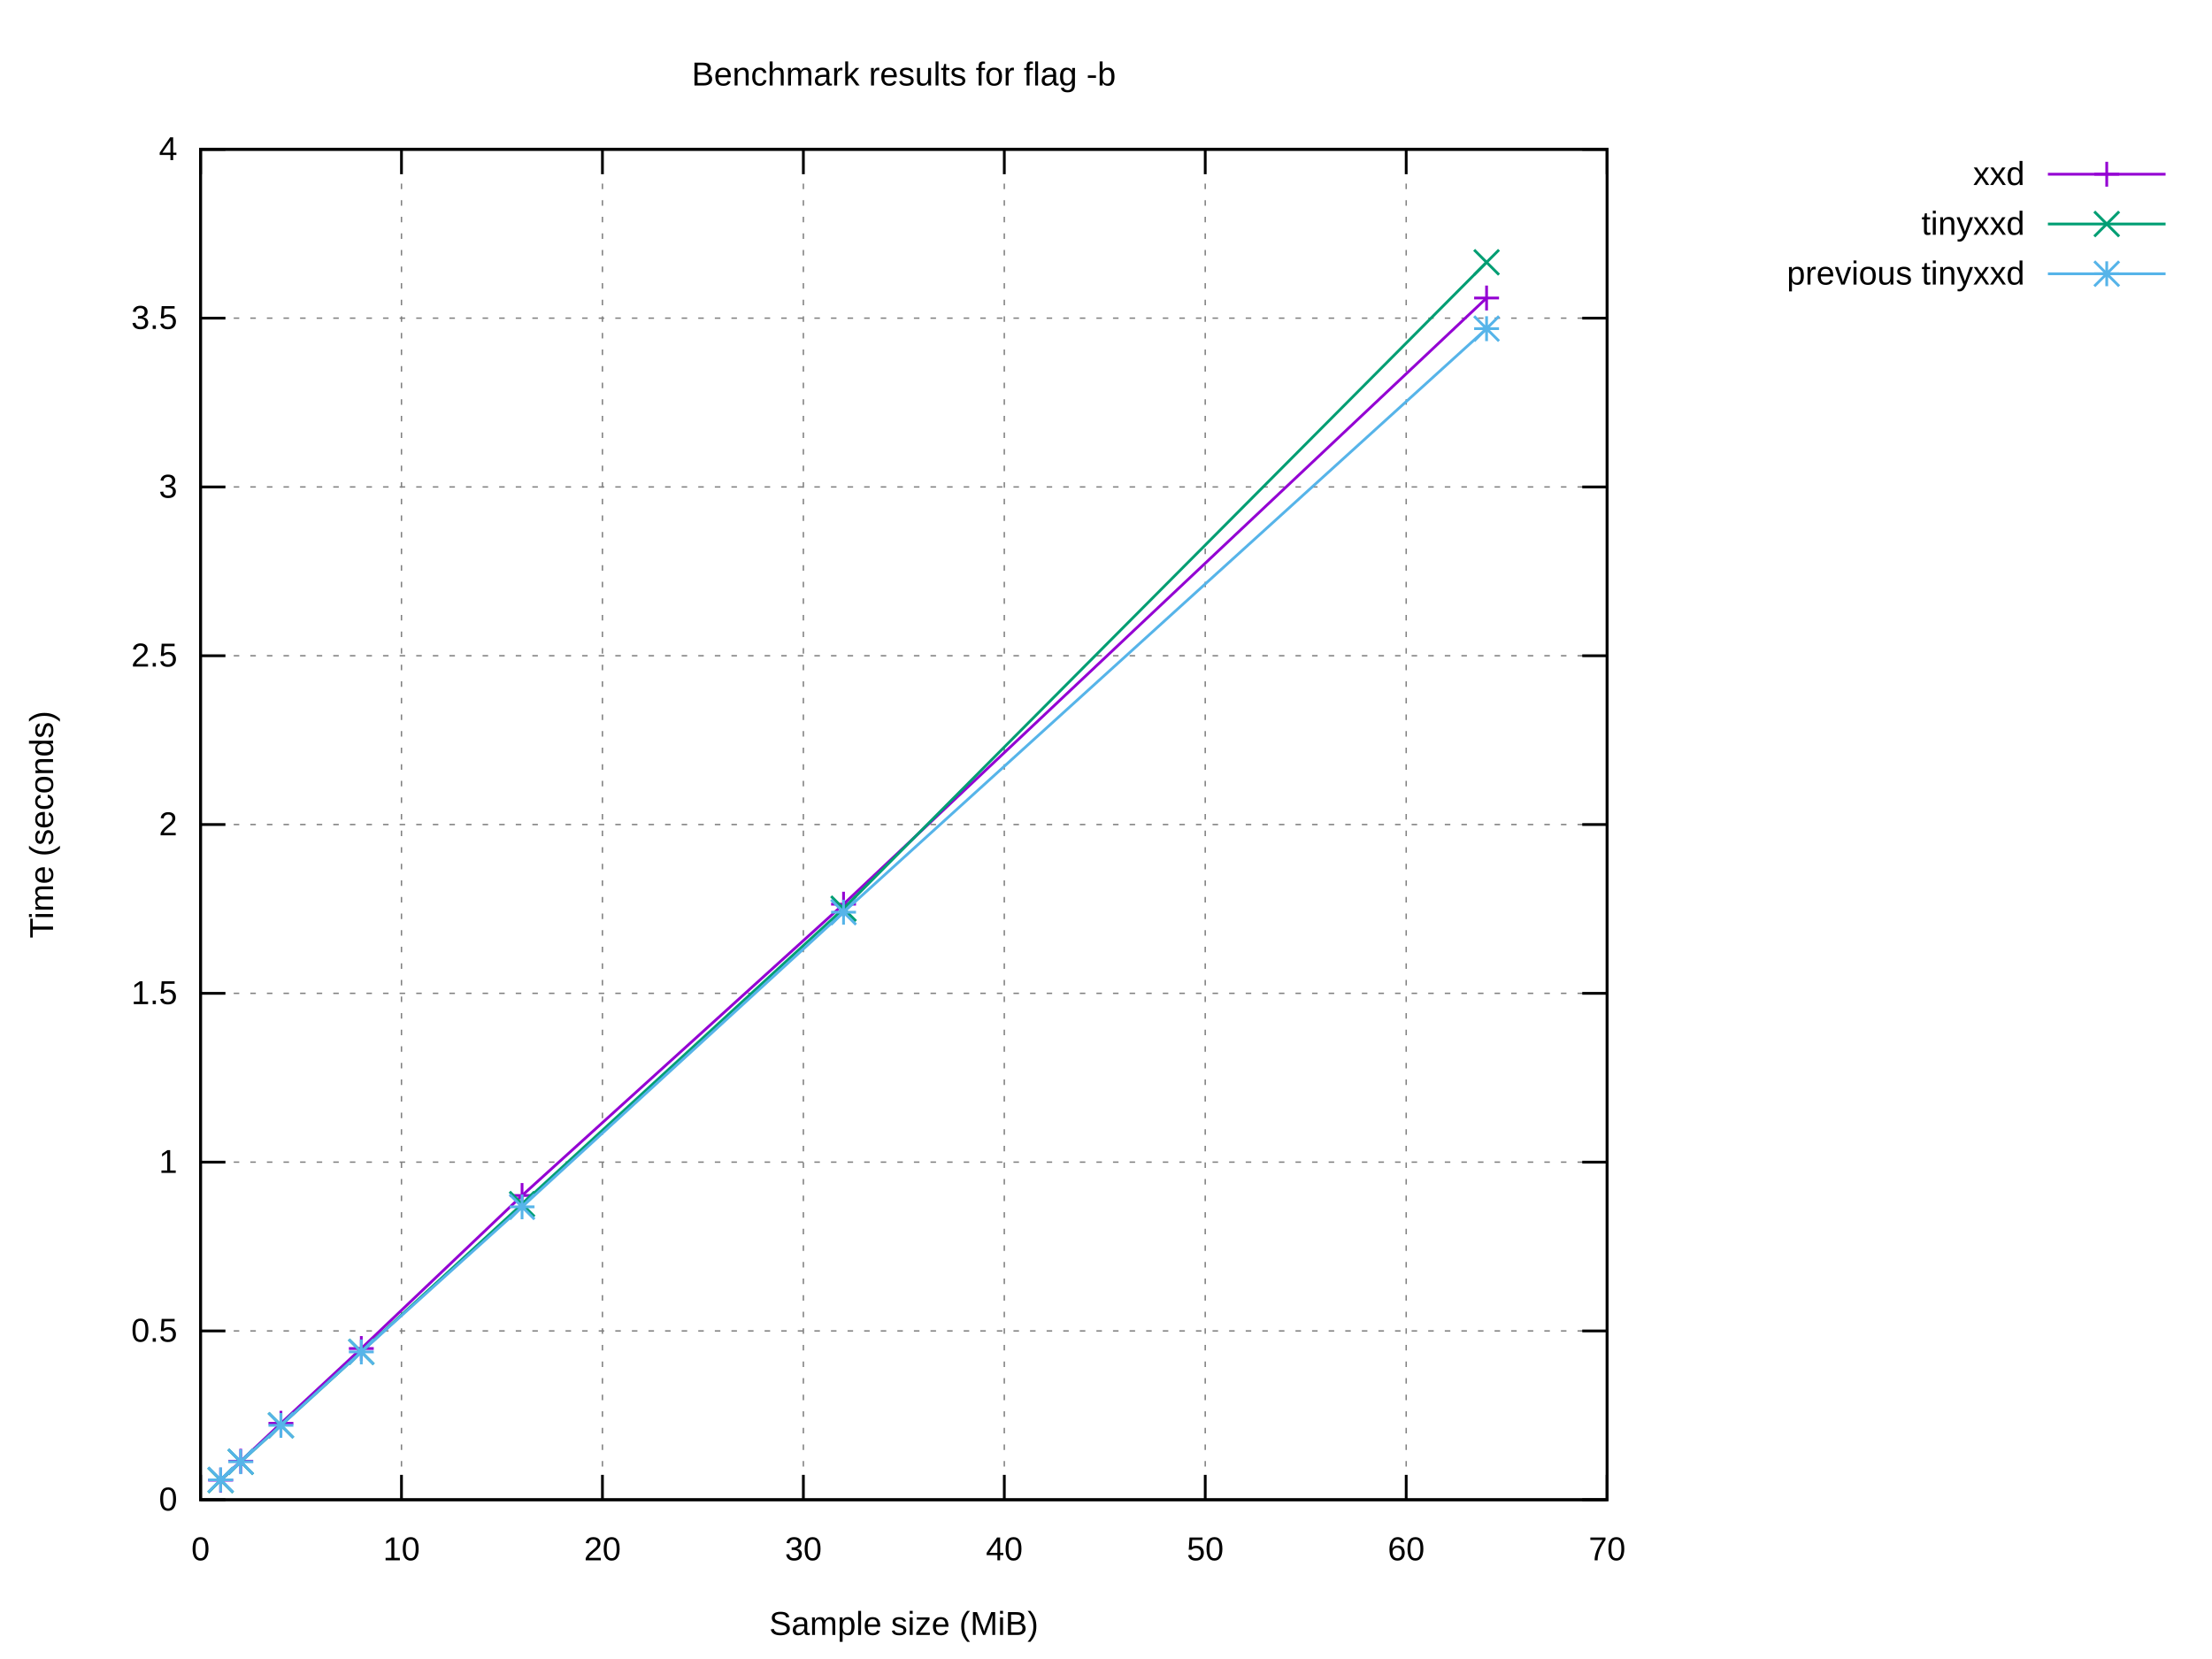
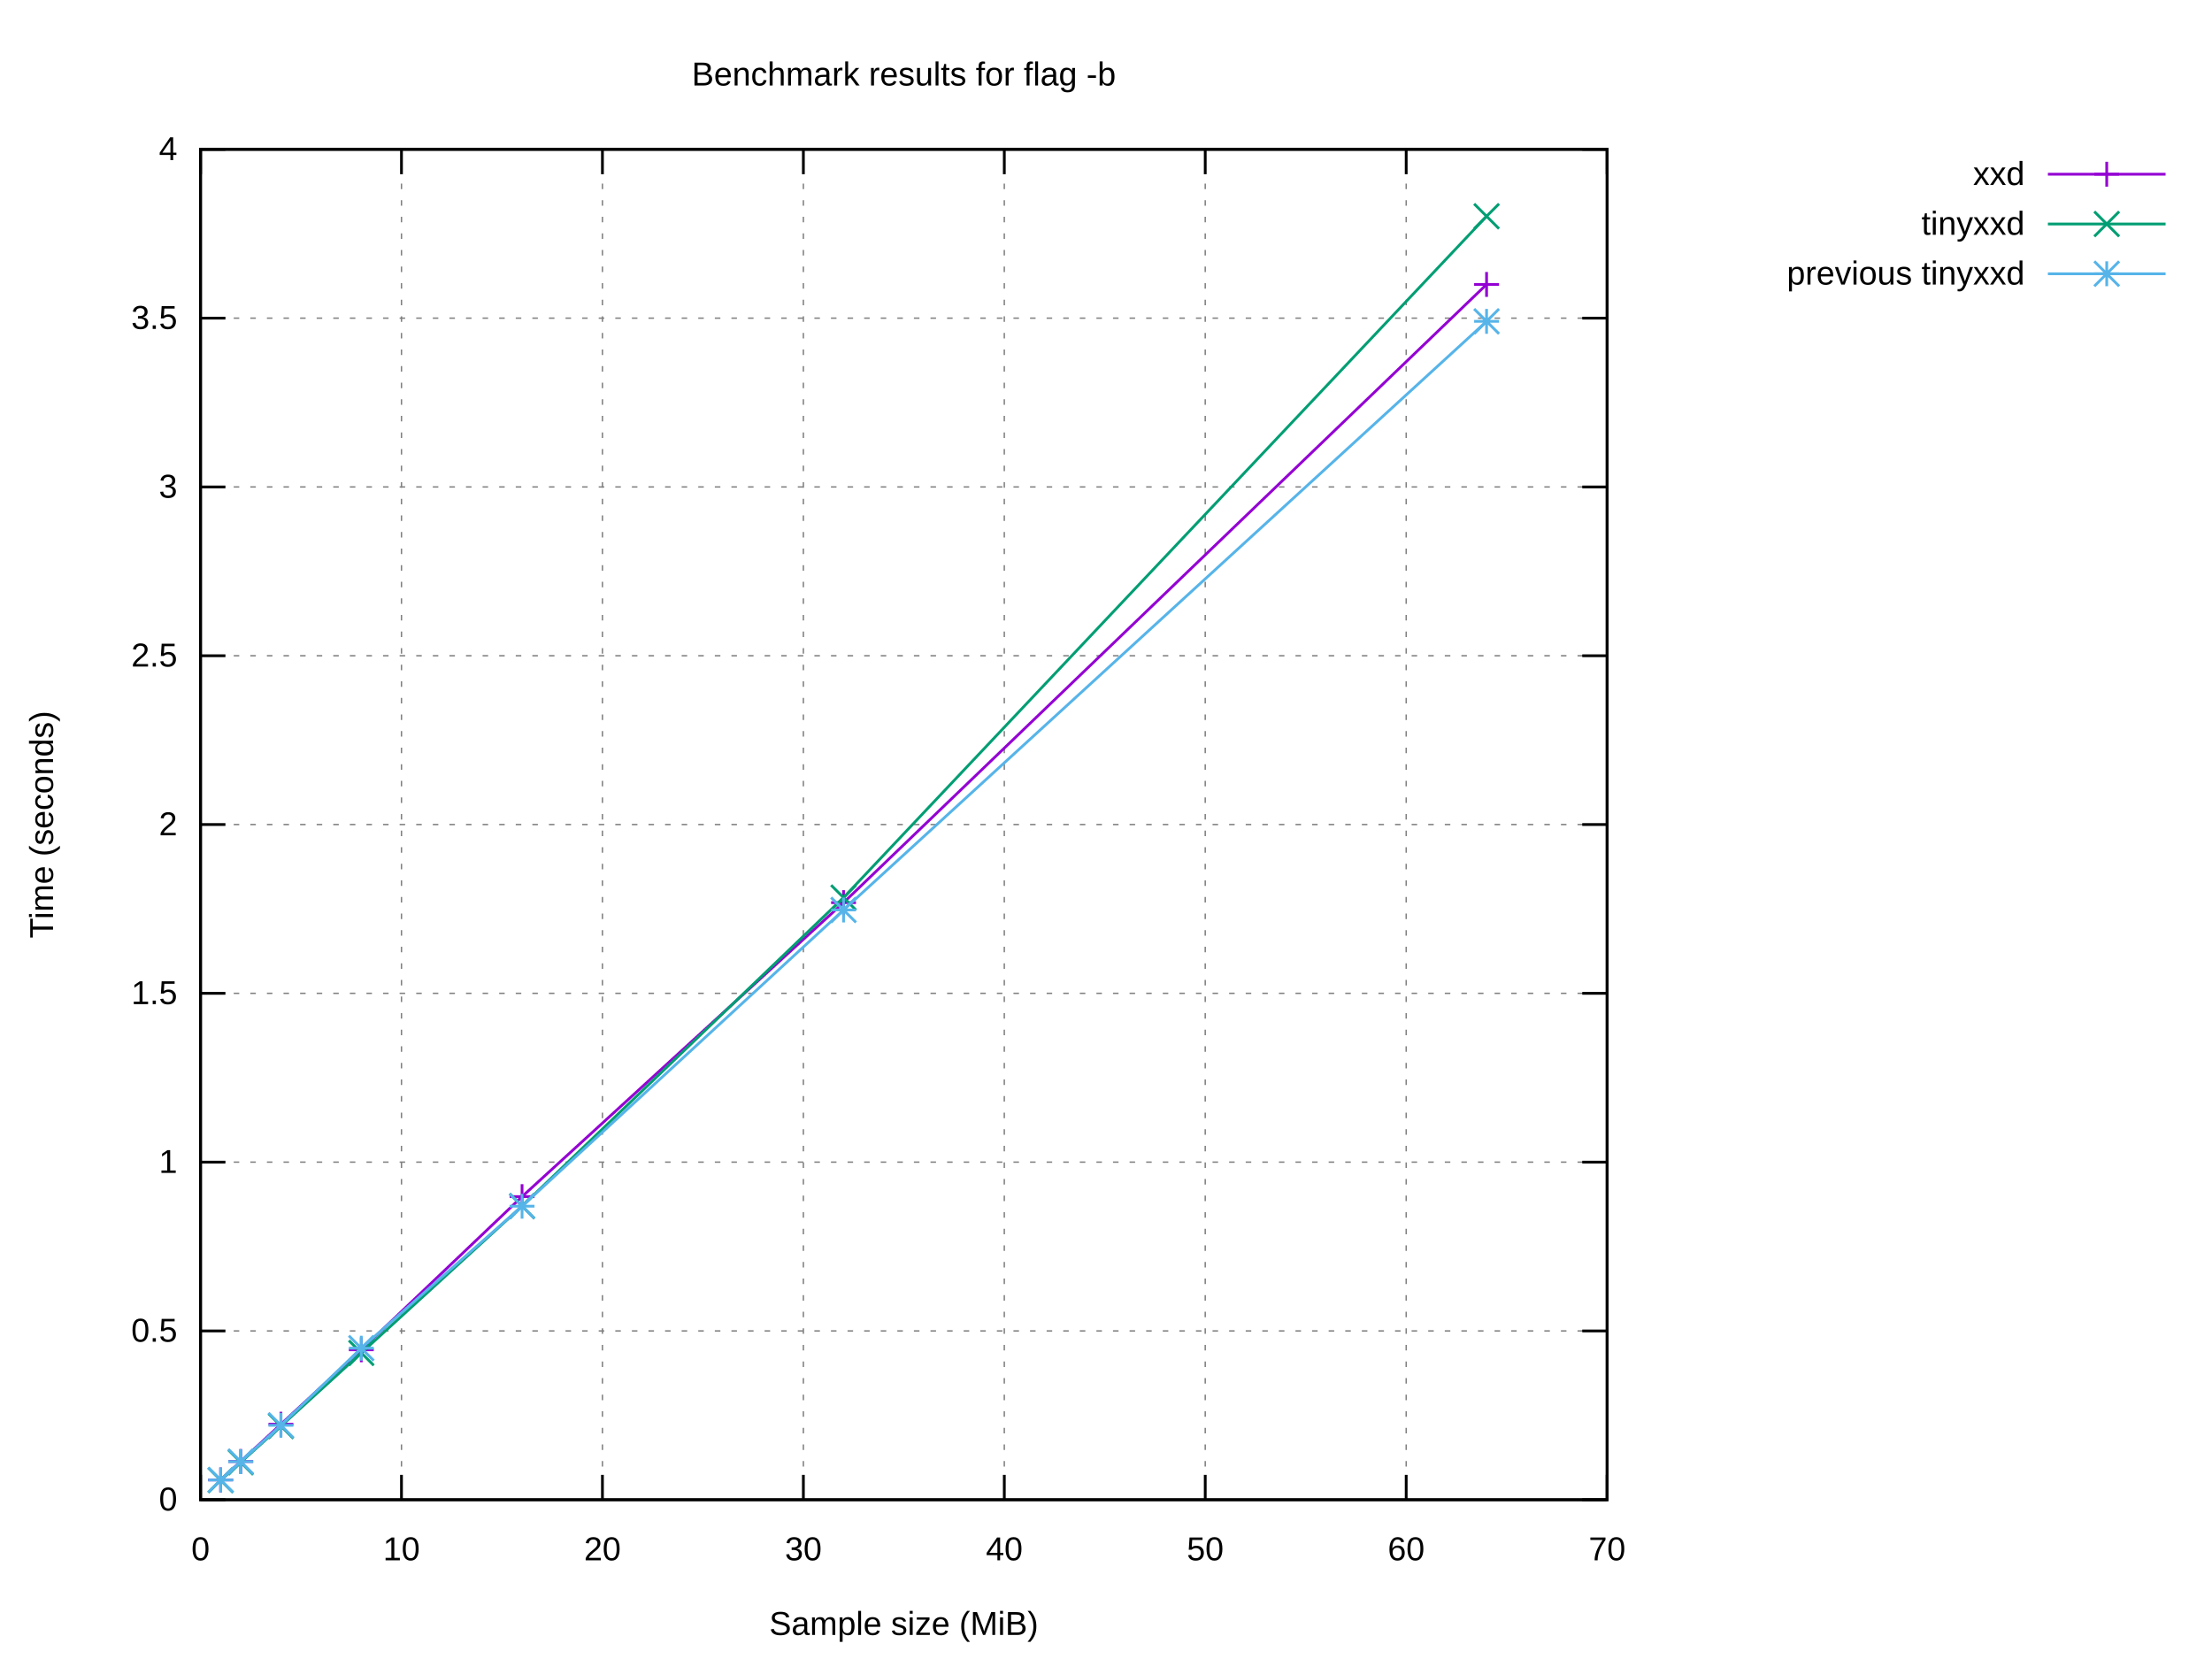
<svg xmlns="http://www.w3.org/2000/svg" xmlns:xlink="http://www.w3.org/1999/xlink" width="800" height="600" viewBox="0 0 800 600">
  <g id="gnuplot_canvas">
    <rect x="0" y="0" width="800" height="600" fill="#ffffff" />
    <defs>
      <circle id="gpDot" r="0.5" stroke-width="0.5" stroke="currentColor" />
      <path id="gpPt0" stroke-width="0.222" stroke="currentColor" d="M-1,0 h2 M0,-1 v2" />
      <path id="gpPt1" stroke-width="0.222" stroke="currentColor" d="M-1,-1 L1,1 M1,-1 L-1,1" />
      <path id="gpPt2" stroke-width="0.222" stroke="currentColor" d="M-1,0 L1,0 M0,-1 L0,1 M-1,-1 L1,1 M-1,1 L1,-1" />
      <rect id="gpPt3" stroke-width="0.222" stroke="currentColor" x="-1" y="-1" width="2" height="2" />
      <rect id="gpPt4" stroke-width="0.222" stroke="currentColor" fill="currentColor" x="-1" y="-1" width="2" height="2" />
      <circle id="gpPt5" stroke-width="0.222" stroke="currentColor" cx="0" cy="0" r="1" />
      <use xlink:href="#gpPt5" id="gpPt6" fill="currentColor" stroke="none" />
      <path id="gpPt7" stroke-width="0.222" stroke="currentColor" d="M0,-1.33 L-1.33,0.67 L1.33,0.67 z" />
      <use xlink:href="#gpPt7" id="gpPt8" fill="currentColor" stroke="none" />
      <use xlink:href="#gpPt7" id="gpPt9" stroke="currentColor" transform="rotate(180)" />
      <use xlink:href="#gpPt9" id="gpPt10" fill="currentColor" stroke="none" />
      <use xlink:href="#gpPt3" id="gpPt11" stroke="currentColor" transform="rotate(45)" />
      <use xlink:href="#gpPt11" id="gpPt12" fill="currentColor" stroke="none" />
      <path id="gpPt13" stroke-width="0.222" stroke="currentColor" d="M0,1.330 L1.265,0.411 L0.782,-1.067 L-0.782,-1.076 L-1.265,0.411 z" />
      <use xlink:href="#gpPt13" id="gpPt14" fill="currentColor" stroke="none" />
      <filter id="textbox" filterUnits="objectBoundingBox" x="0" y="0" height="1" width="1">
        <feFlood flood-color="#FFFFFF" flood-opacity="1" result="bgnd" />
        <feComposite in="SourceGraphic" in2="bgnd" operator="atop" />
      </filter>
      <filter id="greybox" filterUnits="objectBoundingBox" x="0" y="0" height="1" width="1">
        <feFlood flood-color="lightgrey" flood-opacity="1" result="grey" />
        <feComposite in="SourceGraphic" in2="grey" operator="atop" />
      </filter>
    </defs>
    <g fill="none" color="#FFFFFF" stroke="currentColor" stroke-width="1.00" stroke-linecap="butt" stroke-linejoin="miter">
</g>
    <g fill="none" color="black" stroke="currentColor" stroke-width="1.00" stroke-linecap="butt" stroke-linejoin="miter">
</g>
    <g fill="none" color="black" stroke="black" stroke-width="0.50" stroke-linecap="butt" stroke-linejoin="miter">
</g>
    <g fill="none" color="gray" stroke="currentColor" stroke-width="0.50" stroke-linecap="butt" stroke-linejoin="miter">
      <path stroke="gray" stroke-dasharray="2,4" class="gridline" d="M72.53,542.40 L581.24,542.40  " />
    </g>
    <g fill="none" color="gray" stroke="gray" stroke-width="1.00" stroke-linecap="butt" stroke-linejoin="miter">
</g>
    <g fill="none" color="black" stroke="currentColor" stroke-width="1.00" stroke-linecap="butt" stroke-linejoin="miter">
      <path stroke="black" d="M72.53,542.40 L81.53,542.40 M581.24,542.40 L572.24,542.40  " />
      <g transform="translate(64.14,546.30)" stroke="none" fill="black" font-family="Arial" font-size="12.00" text-anchor="end">
        <text>
          <tspan font-family="Arial"> 0</tspan>
        </text>
      </g>
    </g>
    <g fill="none" color="black" stroke="currentColor" stroke-width="1.00" stroke-linecap="butt" stroke-linejoin="miter">
</g>
    <g fill="none" color="black" stroke="black" stroke-width="0.50" stroke-linecap="butt" stroke-linejoin="miter">
</g>
    <g fill="none" color="gray" stroke="currentColor" stroke-width="0.50" stroke-linecap="butt" stroke-linejoin="miter">
      <path stroke="gray" stroke-dasharray="2,4" class="gridline" d="M72.53,481.35 L581.24,481.35  " />
    </g>
    <g fill="none" color="gray" stroke="gray" stroke-width="1.00" stroke-linecap="butt" stroke-linejoin="miter">
</g>
    <g fill="none" color="black" stroke="currentColor" stroke-width="1.00" stroke-linecap="butt" stroke-linejoin="miter">
      <path stroke="black" d="M72.53,481.35 L81.53,481.35 M581.24,481.35 L572.24,481.35  " />
      <g transform="translate(64.14,485.25)" stroke="none" fill="black" font-family="Arial" font-size="12.00" text-anchor="end">
        <text>
          <tspan font-family="Arial"> 0.5</tspan>
        </text>
      </g>
    </g>
    <g fill="none" color="black" stroke="currentColor" stroke-width="1.00" stroke-linecap="butt" stroke-linejoin="miter">
</g>
    <g fill="none" color="black" stroke="black" stroke-width="0.50" stroke-linecap="butt" stroke-linejoin="miter">
</g>
    <g fill="none" color="gray" stroke="currentColor" stroke-width="0.50" stroke-linecap="butt" stroke-linejoin="miter">
      <path stroke="gray" stroke-dasharray="2,4" class="gridline" d="M72.53,420.30 L581.24,420.30  " />
    </g>
    <g fill="none" color="gray" stroke="gray" stroke-width="1.00" stroke-linecap="butt" stroke-linejoin="miter">
</g>
    <g fill="none" color="black" stroke="currentColor" stroke-width="1.00" stroke-linecap="butt" stroke-linejoin="miter">
      <path stroke="black" d="M72.53,420.30 L81.53,420.30 M581.24,420.30 L572.24,420.30  " />
      <g transform="translate(64.14,424.20)" stroke="none" fill="black" font-family="Arial" font-size="12.00" text-anchor="end">
        <text>
          <tspan font-family="Arial"> 1</tspan>
        </text>
      </g>
    </g>
    <g fill="none" color="black" stroke="currentColor" stroke-width="1.00" stroke-linecap="butt" stroke-linejoin="miter">
</g>
    <g fill="none" color="black" stroke="black" stroke-width="0.50" stroke-linecap="butt" stroke-linejoin="miter">
</g>
    <g fill="none" color="gray" stroke="currentColor" stroke-width="0.50" stroke-linecap="butt" stroke-linejoin="miter">
      <path stroke="gray" stroke-dasharray="2,4" class="gridline" d="M72.53,359.25 L581.24,359.25  " />
    </g>
    <g fill="none" color="gray" stroke="gray" stroke-width="1.00" stroke-linecap="butt" stroke-linejoin="miter">
</g>
    <g fill="none" color="black" stroke="currentColor" stroke-width="1.00" stroke-linecap="butt" stroke-linejoin="miter">
      <path stroke="black" d="M72.53,359.25 L81.53,359.25 M581.24,359.25 L572.24,359.25  " />
      <g transform="translate(64.14,363.15)" stroke="none" fill="black" font-family="Arial" font-size="12.00" text-anchor="end">
        <text>
          <tspan font-family="Arial"> 1.5</tspan>
        </text>
      </g>
    </g>
    <g fill="none" color="black" stroke="currentColor" stroke-width="1.00" stroke-linecap="butt" stroke-linejoin="miter">
</g>
    <g fill="none" color="black" stroke="black" stroke-width="0.50" stroke-linecap="butt" stroke-linejoin="miter">
</g>
    <g fill="none" color="gray" stroke="currentColor" stroke-width="0.50" stroke-linecap="butt" stroke-linejoin="miter">
      <path stroke="gray" stroke-dasharray="2,4" class="gridline" d="M72.53,298.20 L581.24,298.20  " />
    </g>
    <g fill="none" color="gray" stroke="gray" stroke-width="1.00" stroke-linecap="butt" stroke-linejoin="miter">
</g>
    <g fill="none" color="black" stroke="currentColor" stroke-width="1.00" stroke-linecap="butt" stroke-linejoin="miter">
      <path stroke="black" d="M72.53,298.20 L81.53,298.20 M581.24,298.20 L572.24,298.20  " />
      <g transform="translate(64.14,302.10)" stroke="none" fill="black" font-family="Arial" font-size="12.00" text-anchor="end">
        <text>
          <tspan font-family="Arial"> 2</tspan>
        </text>
      </g>
    </g>
    <g fill="none" color="black" stroke="currentColor" stroke-width="1.00" stroke-linecap="butt" stroke-linejoin="miter">
</g>
    <g fill="none" color="black" stroke="black" stroke-width="0.50" stroke-linecap="butt" stroke-linejoin="miter">
</g>
    <g fill="none" color="gray" stroke="currentColor" stroke-width="0.50" stroke-linecap="butt" stroke-linejoin="miter">
      <path stroke="gray" stroke-dasharray="2,4" class="gridline" d="M72.53,237.16 L581.24,237.16  " />
    </g>
    <g fill="none" color="gray" stroke="gray" stroke-width="1.00" stroke-linecap="butt" stroke-linejoin="miter">
</g>
    <g fill="none" color="black" stroke="currentColor" stroke-width="1.00" stroke-linecap="butt" stroke-linejoin="miter">
      <path stroke="black" d="M72.53,237.16 L81.53,237.16 M581.24,237.16 L572.24,237.16  " />
      <g transform="translate(64.14,241.06)" stroke="none" fill="black" font-family="Arial" font-size="12.00" text-anchor="end">
        <text>
          <tspan font-family="Arial"> 2.5</tspan>
        </text>
      </g>
    </g>
    <g fill="none" color="black" stroke="currentColor" stroke-width="1.00" stroke-linecap="butt" stroke-linejoin="miter">
</g>
    <g fill="none" color="black" stroke="black" stroke-width="0.50" stroke-linecap="butt" stroke-linejoin="miter">
</g>
    <g fill="none" color="gray" stroke="currentColor" stroke-width="0.50" stroke-linecap="butt" stroke-linejoin="miter">
      <path stroke="gray" stroke-dasharray="2,4" class="gridline" d="M72.53,176.11 L581.24,176.11  " />
    </g>
    <g fill="none" color="gray" stroke="gray" stroke-width="1.00" stroke-linecap="butt" stroke-linejoin="miter">
</g>
    <g fill="none" color="black" stroke="currentColor" stroke-width="1.00" stroke-linecap="butt" stroke-linejoin="miter">
      <path stroke="black" d="M72.53,176.11 L81.53,176.11 M581.24,176.11 L572.24,176.11  " />
      <g transform="translate(64.14,180.01)" stroke="none" fill="black" font-family="Arial" font-size="12.00" text-anchor="end">
        <text>
          <tspan font-family="Arial"> 3</tspan>
        </text>
      </g>
    </g>
    <g fill="none" color="black" stroke="currentColor" stroke-width="1.00" stroke-linecap="butt" stroke-linejoin="miter">
</g>
    <g fill="none" color="black" stroke="black" stroke-width="0.50" stroke-linecap="butt" stroke-linejoin="miter">
</g>
    <g fill="none" color="gray" stroke="currentColor" stroke-width="0.50" stroke-linecap="butt" stroke-linejoin="miter">
      <path stroke="gray" stroke-dasharray="2,4" class="gridline" d="M72.53,115.06 L581.24,115.06  " />
    </g>
    <g fill="none" color="gray" stroke="gray" stroke-width="1.00" stroke-linecap="butt" stroke-linejoin="miter">
</g>
    <g fill="none" color="black" stroke="currentColor" stroke-width="1.00" stroke-linecap="butt" stroke-linejoin="miter">
      <path stroke="black" d="M72.53,115.06 L81.53,115.06 M581.24,115.06 L572.24,115.06  " />
      <g transform="translate(64.14,118.96)" stroke="none" fill="black" font-family="Arial" font-size="12.00" text-anchor="end">
        <text>
          <tspan font-family="Arial"> 3.5</tspan>
        </text>
      </g>
    </g>
    <g fill="none" color="black" stroke="currentColor" stroke-width="1.00" stroke-linecap="butt" stroke-linejoin="miter">
</g>
    <g fill="none" color="black" stroke="black" stroke-width="0.50" stroke-linecap="butt" stroke-linejoin="miter">
</g>
    <g fill="none" color="gray" stroke="currentColor" stroke-width="0.50" stroke-linecap="butt" stroke-linejoin="miter">
      <path stroke="gray" stroke-dasharray="2,4" class="gridline" d="M72.53,54.01 L581.24,54.01  " />
    </g>
    <g fill="none" color="gray" stroke="gray" stroke-width="1.00" stroke-linecap="butt" stroke-linejoin="miter">
</g>
    <g fill="none" color="black" stroke="currentColor" stroke-width="1.00" stroke-linecap="butt" stroke-linejoin="miter">
      <path stroke="black" d="M72.53,54.01 L81.53,54.01 M581.24,54.01 L572.24,54.01  " />
      <g transform="translate(64.14,57.91)" stroke="none" fill="black" font-family="Arial" font-size="12.00" text-anchor="end">
        <text>
          <tspan font-family="Arial"> 4</tspan>
        </text>
      </g>
    </g>
    <g fill="none" color="black" stroke="currentColor" stroke-width="1.00" stroke-linecap="butt" stroke-linejoin="miter">
</g>
    <g fill="none" color="black" stroke="black" stroke-width="0.50" stroke-linecap="butt" stroke-linejoin="miter">
</g>
    <g fill="none" color="gray" stroke="currentColor" stroke-width="0.50" stroke-linecap="butt" stroke-linejoin="miter">
      <path stroke="gray" stroke-dasharray="2,4" class="gridline" d="M72.53,542.40 L72.53,54.01  " />
    </g>
    <g fill="none" color="gray" stroke="gray" stroke-width="1.00" stroke-linecap="butt" stroke-linejoin="miter">
</g>
    <g fill="none" color="black" stroke="currentColor" stroke-width="1.00" stroke-linecap="butt" stroke-linejoin="miter">
      <path stroke="black" d="M72.53,542.40 L72.53,533.40 M72.53,54.01 L72.53,63.01  " />
      <g transform="translate(72.53,564.30)" stroke="none" fill="black" font-family="Arial" font-size="12.00" text-anchor="middle">
        <text>
          <tspan font-family="Arial"> 0</tspan>
        </text>
      </g>
    </g>
    <g fill="none" color="black" stroke="currentColor" stroke-width="1.00" stroke-linecap="butt" stroke-linejoin="miter">
</g>
    <g fill="none" color="black" stroke="black" stroke-width="0.50" stroke-linecap="butt" stroke-linejoin="miter">
</g>
    <g fill="none" color="gray" stroke="currentColor" stroke-width="0.50" stroke-linecap="butt" stroke-linejoin="miter">
      <path stroke="gray" stroke-dasharray="2,4" class="gridline" d="M145.20,542.40 L145.20,54.01  " />
    </g>
    <g fill="none" color="gray" stroke="gray" stroke-width="1.00" stroke-linecap="butt" stroke-linejoin="miter">
</g>
    <g fill="none" color="black" stroke="currentColor" stroke-width="1.00" stroke-linecap="butt" stroke-linejoin="miter">
      <path stroke="black" d="M145.20,542.40 L145.20,533.40 M145.20,54.01 L145.20,63.01  " />
      <g transform="translate(145.20,564.30)" stroke="none" fill="black" font-family="Arial" font-size="12.00" text-anchor="middle">
        <text>
          <tspan font-family="Arial"> 10</tspan>
        </text>
      </g>
    </g>
    <g fill="none" color="black" stroke="currentColor" stroke-width="1.00" stroke-linecap="butt" stroke-linejoin="miter">
</g>
    <g fill="none" color="black" stroke="black" stroke-width="0.50" stroke-linecap="butt" stroke-linejoin="miter">
</g>
    <g fill="none" color="gray" stroke="currentColor" stroke-width="0.50" stroke-linecap="butt" stroke-linejoin="miter">
      <path stroke="gray" stroke-dasharray="2,4" class="gridline" d="M217.88,542.40 L217.88,54.01  " />
    </g>
    <g fill="none" color="gray" stroke="gray" stroke-width="1.00" stroke-linecap="butt" stroke-linejoin="miter">
</g>
    <g fill="none" color="black" stroke="currentColor" stroke-width="1.00" stroke-linecap="butt" stroke-linejoin="miter">
      <path stroke="black" d="M217.88,542.40 L217.88,533.40 M217.88,54.01 L217.88,63.01  " />
      <g transform="translate(217.88,564.30)" stroke="none" fill="black" font-family="Arial" font-size="12.00" text-anchor="middle">
        <text>
          <tspan font-family="Arial"> 20</tspan>
        </text>
      </g>
    </g>
    <g fill="none" color="black" stroke="currentColor" stroke-width="1.00" stroke-linecap="butt" stroke-linejoin="miter">
</g>
    <g fill="none" color="black" stroke="black" stroke-width="0.50" stroke-linecap="butt" stroke-linejoin="miter">
</g>
    <g fill="none" color="gray" stroke="currentColor" stroke-width="0.50" stroke-linecap="butt" stroke-linejoin="miter">
      <path stroke="gray" stroke-dasharray="2,4" class="gridline" d="M290.55,542.40 L290.55,54.01  " />
    </g>
    <g fill="none" color="gray" stroke="gray" stroke-width="1.00" stroke-linecap="butt" stroke-linejoin="miter">
</g>
    <g fill="none" color="black" stroke="currentColor" stroke-width="1.00" stroke-linecap="butt" stroke-linejoin="miter">
      <path stroke="black" d="M290.55,542.40 L290.55,533.40 M290.55,54.01 L290.55,63.01  " />
      <g transform="translate(290.55,564.30)" stroke="none" fill="black" font-family="Arial" font-size="12.00" text-anchor="middle">
        <text>
          <tspan font-family="Arial"> 30</tspan>
        </text>
      </g>
    </g>
    <g fill="none" color="black" stroke="currentColor" stroke-width="1.00" stroke-linecap="butt" stroke-linejoin="miter">
</g>
    <g fill="none" color="black" stroke="black" stroke-width="0.50" stroke-linecap="butt" stroke-linejoin="miter">
</g>
    <g fill="none" color="gray" stroke="currentColor" stroke-width="0.50" stroke-linecap="butt" stroke-linejoin="miter">
      <path stroke="gray" stroke-dasharray="2,4" class="gridline" d="M363.22,542.40 L363.22,54.01  " />
    </g>
    <g fill="none" color="gray" stroke="gray" stroke-width="1.00" stroke-linecap="butt" stroke-linejoin="miter">
</g>
    <g fill="none" color="black" stroke="currentColor" stroke-width="1.00" stroke-linecap="butt" stroke-linejoin="miter">
      <path stroke="black" d="M363.22,542.40 L363.22,533.40 M363.22,54.01 L363.22,63.01  " />
      <g transform="translate(363.22,564.30)" stroke="none" fill="black" font-family="Arial" font-size="12.00" text-anchor="middle">
        <text>
          <tspan font-family="Arial"> 40</tspan>
        </text>
      </g>
    </g>
    <g fill="none" color="black" stroke="currentColor" stroke-width="1.00" stroke-linecap="butt" stroke-linejoin="miter">
</g>
    <g fill="none" color="black" stroke="black" stroke-width="0.50" stroke-linecap="butt" stroke-linejoin="miter">
</g>
    <g fill="none" color="gray" stroke="currentColor" stroke-width="0.50" stroke-linecap="butt" stroke-linejoin="miter">
      <path stroke="gray" stroke-dasharray="2,4" class="gridline" d="M435.89,542.40 L435.89,54.01  " />
    </g>
    <g fill="none" color="gray" stroke="gray" stroke-width="1.00" stroke-linecap="butt" stroke-linejoin="miter">
</g>
    <g fill="none" color="black" stroke="currentColor" stroke-width="1.00" stroke-linecap="butt" stroke-linejoin="miter">
      <path stroke="black" d="M435.89,542.40 L435.89,533.40 M435.89,54.01 L435.89,63.01  " />
      <g transform="translate(435.89,564.30)" stroke="none" fill="black" font-family="Arial" font-size="12.00" text-anchor="middle">
        <text>
          <tspan font-family="Arial"> 50</tspan>
        </text>
      </g>
    </g>
    <g fill="none" color="black" stroke="currentColor" stroke-width="1.00" stroke-linecap="butt" stroke-linejoin="miter">
</g>
    <g fill="none" color="black" stroke="black" stroke-width="0.50" stroke-linecap="butt" stroke-linejoin="miter">
</g>
    <g fill="none" color="gray" stroke="currentColor" stroke-width="0.50" stroke-linecap="butt" stroke-linejoin="miter">
      <path stroke="gray" stroke-dasharray="2,4" class="gridline" d="M508.57,542.40 L508.57,54.01  " />
    </g>
    <g fill="none" color="gray" stroke="gray" stroke-width="1.00" stroke-linecap="butt" stroke-linejoin="miter">
</g>
    <g fill="none" color="black" stroke="currentColor" stroke-width="1.00" stroke-linecap="butt" stroke-linejoin="miter">
      <path stroke="black" d="M508.57,542.40 L508.57,533.40 M508.57,54.01 L508.57,63.01  " />
      <g transform="translate(508.57,564.30)" stroke="none" fill="black" font-family="Arial" font-size="12.00" text-anchor="middle">
        <text>
          <tspan font-family="Arial"> 60</tspan>
        </text>
      </g>
    </g>
    <g fill="none" color="black" stroke="currentColor" stroke-width="1.00" stroke-linecap="butt" stroke-linejoin="miter">
</g>
    <g fill="none" color="black" stroke="black" stroke-width="0.50" stroke-linecap="butt" stroke-linejoin="miter">
</g>
    <g fill="none" color="gray" stroke="currentColor" stroke-width="0.50" stroke-linecap="butt" stroke-linejoin="miter">
      <path stroke="gray" stroke-dasharray="2,4" class="gridline" d="M581.24,542.40 L581.24,54.01  " />
    </g>
    <g fill="none" color="gray" stroke="gray" stroke-width="1.00" stroke-linecap="butt" stroke-linejoin="miter">
</g>
    <g fill="none" color="black" stroke="currentColor" stroke-width="1.00" stroke-linecap="butt" stroke-linejoin="miter">
      <path stroke="black" d="M581.24,542.40 L581.24,533.40 M581.24,54.01 L581.24,63.01  " />
      <g transform="translate(581.24,564.30)" stroke="none" fill="black" font-family="Arial" font-size="12.00" text-anchor="middle">
        <text>
          <tspan font-family="Arial"> 70</tspan>
        </text>
      </g>
    </g>
    <g fill="none" color="black" stroke="currentColor" stroke-width="1.00" stroke-linecap="butt" stroke-linejoin="miter">
</g>
    <g fill="none" color="black" stroke="currentColor" stroke-width="1.00" stroke-linecap="butt" stroke-linejoin="miter">
      <path stroke="black" d="M72.53,54.01 L72.53,542.40 L581.24,542.40 L581.24,54.01 L72.53,54.01 Z  " />
    </g>
    <g fill="none" color="black" stroke="currentColor" stroke-width="1.00" stroke-linecap="butt" stroke-linejoin="miter">
</g>
    <g id="gnuplot_plot_1">
      <g fill="none" color="black" stroke="currentColor" stroke-width="1.00" stroke-linecap="butt" stroke-linejoin="miter">
        <g transform="translate(732.26,66.91)" stroke="none" fill="black" font-family="Arial" font-size="12.00" text-anchor="end">
          <text>
            <tspan font-family="Arial">xxd</tspan>
          </text>
        </g>
      </g>
      <g fill="none" color="black" stroke="currentColor" stroke-width="1.00" stroke-linecap="butt" stroke-linejoin="miter">
-         <path stroke="rgb(148,   0, 211)" d="M740.65,63.01 L783.21,63.01 M537.64,107.78 L305.08,327.01 L188.81,432.37 L130.67,487.71 L101.60,514.75 L87.06,528.47   L79.80,535.32  " />
-         <use xlink:href="#gpPt0" transform="translate(537.64,107.78) scale(4.50)" color="rgb(148,   0, 211)" />
-         <use xlink:href="#gpPt0" transform="translate(305.08,327.01) scale(4.50)" color="rgb(148,   0, 211)" />
-         <use xlink:href="#gpPt0" transform="translate(188.81,432.37) scale(4.50)" color="rgb(148,   0, 211)" />
-         <use xlink:href="#gpPt0" transform="translate(130.67,487.71) scale(4.50)" color="rgb(148,   0, 211)" />
-         <use xlink:href="#gpPt0" transform="translate(101.60,514.75) scale(4.50)" color="rgb(148,   0, 211)" />
-         <use xlink:href="#gpPt0" transform="translate(87.06,528.47) scale(4.50)" color="rgb(148,   0, 211)" />
-         <use xlink:href="#gpPt0" transform="translate(79.80,535.32) scale(4.50)" color="rgb(148,   0, 211)" />
+         <path stroke="rgb(148,   0, 211)" d="M740.65,63.01 L783.21,63.01 M537.64,102.87 L305.08,326.45 L188.81,432.77 L130.67,488.17 L101.60,515.08 L87.06,528.56   L79.80,535.23  " />
+         <use xlink:href="#gpPt0" transform="translate(537.64,102.87) scale(4.50)" color="rgb(148,   0, 211)" />
+         <use xlink:href="#gpPt0" transform="translate(305.08,326.45) scale(4.50)" color="rgb(148,   0, 211)" />
+         <use xlink:href="#gpPt0" transform="translate(188.81,432.77) scale(4.50)" color="rgb(148,   0, 211)" />
+         <use xlink:href="#gpPt0" transform="translate(130.67,488.17) scale(4.50)" color="rgb(148,   0, 211)" />
+         <use xlink:href="#gpPt0" transform="translate(101.60,515.08) scale(4.50)" color="rgb(148,   0, 211)" />
+         <use xlink:href="#gpPt0" transform="translate(87.06,528.56) scale(4.50)" color="rgb(148,   0, 211)" />
+         <use xlink:href="#gpPt0" transform="translate(79.80,535.23) scale(4.50)" color="rgb(148,   0, 211)" />
        <use xlink:href="#gpPt0" transform="translate(761.93,63.01) scale(4.50)" color="rgb(148,   0, 211)" />
      </g>
    </g>
    <g id="gnuplot_plot_2">
      <g fill="none" color="black" stroke="currentColor" stroke-width="1.00" stroke-linecap="butt" stroke-linejoin="miter">
        <g transform="translate(732.26,84.91)" stroke="none" fill="black" font-family="Arial" font-size="12.00" text-anchor="end">
          <text>
            <tspan font-family="Arial">tinyxxd</tspan>
          </text>
        </g>
      </g>
      <g fill="none" color="black" stroke="currentColor" stroke-width="1.00" stroke-linecap="butt" stroke-linejoin="miter">
-         <path stroke="rgb(  0, 158, 115)" d="M740.65,81.01 L783.21,81.01 M537.64,94.86 L305.08,328.63 L188.81,435.49 L130.67,488.92 L101.60,515.48 L87.06,528.69   L79.80,535.31  " />
-         <use xlink:href="#gpPt1" transform="translate(537.64,94.86) scale(4.50)" color="rgb(  0, 158, 115)" />
-         <use xlink:href="#gpPt1" transform="translate(305.08,328.63) scale(4.50)" color="rgb(  0, 158, 115)" />
-         <use xlink:href="#gpPt1" transform="translate(188.81,435.49) scale(4.50)" color="rgb(  0, 158, 115)" />
-         <use xlink:href="#gpPt1" transform="translate(130.67,488.92) scale(4.50)" color="rgb(  0, 158, 115)" />
-         <use xlink:href="#gpPt1" transform="translate(101.60,515.48) scale(4.50)" color="rgb(  0, 158, 115)" />
-         <use xlink:href="#gpPt1" transform="translate(87.06,528.69) scale(4.50)" color="rgb(  0, 158, 115)" />
-         <use xlink:href="#gpPt1" transform="translate(79.80,535.31) scale(4.50)" color="rgb(  0, 158, 115)" />
+         <path stroke="rgb(  0, 158, 115)" d="M740.65,81.01 L783.21,81.01 M537.64,78.21 L305.08,324.63 L188.81,436.21 L130.67,489.31 L101.60,515.76 L87.06,528.86   L79.80,535.33  " />
+         <use xlink:href="#gpPt1" transform="translate(537.64,78.21) scale(4.50)" color="rgb(  0, 158, 115)" />
+         <use xlink:href="#gpPt1" transform="translate(305.08,324.63) scale(4.50)" color="rgb(  0, 158, 115)" />
+         <use xlink:href="#gpPt1" transform="translate(188.81,436.21) scale(4.50)" color="rgb(  0, 158, 115)" />
+         <use xlink:href="#gpPt1" transform="translate(130.67,489.31) scale(4.50)" color="rgb(  0, 158, 115)" />
+         <use xlink:href="#gpPt1" transform="translate(101.60,515.76) scale(4.50)" color="rgb(  0, 158, 115)" />
+         <use xlink:href="#gpPt1" transform="translate(87.06,528.86) scale(4.50)" color="rgb(  0, 158, 115)" />
+         <use xlink:href="#gpPt1" transform="translate(79.80,535.33) scale(4.50)" color="rgb(  0, 158, 115)" />
        <use xlink:href="#gpPt1" transform="translate(761.93,81.01) scale(4.50)" color="rgb(  0, 158, 115)" />
      </g>
    </g>
    <g id="gnuplot_plot_3">
      <g fill="none" color="black" stroke="currentColor" stroke-width="1.00" stroke-linecap="butt" stroke-linejoin="miter">
        <g transform="translate(732.26,102.91)" stroke="none" fill="black" font-family="Arial" font-size="12.00" text-anchor="end">
          <text>
            <tspan font-family="Arial">previous tinyxxd</tspan>
          </text>
        </g>
      </g>
      <g fill="none" color="black" stroke="currentColor" stroke-width="1.00" stroke-linecap="butt" stroke-linejoin="miter">
-         <path stroke="rgb( 86, 180, 233)" d="M740.65,99.01 L783.21,99.01 M537.64,118.86 L305.08,329.90 L188.81,436.47 L130.67,488.93 L101.60,515.49 L87.06,528.65   L79.80,535.21  " />
-         <use xlink:href="#gpPt2" transform="translate(537.64,118.86) scale(4.50)" color="rgb( 86, 180, 233)" />
-         <use xlink:href="#gpPt2" transform="translate(305.08,329.90) scale(4.50)" color="rgb( 86, 180, 233)" />
-         <use xlink:href="#gpPt2" transform="translate(188.81,436.47) scale(4.50)" color="rgb( 86, 180, 233)" />
-         <use xlink:href="#gpPt2" transform="translate(130.67,488.93) scale(4.50)" color="rgb( 86, 180, 233)" />
-         <use xlink:href="#gpPt2" transform="translate(101.60,515.49) scale(4.50)" color="rgb( 86, 180, 233)" />
-         <use xlink:href="#gpPt2" transform="translate(87.06,528.65) scale(4.50)" color="rgb( 86, 180, 233)" />
-         <use xlink:href="#gpPt2" transform="translate(79.80,535.21) scale(4.50)" color="rgb( 86, 180, 233)" />
+         <path stroke="rgb( 86, 180, 233)" d="M740.65,99.01 L783.21,99.01 M537.64,116.22 L305.08,329.10 L188.81,436.24 L130.67,487.59 L101.60,515.48 L87.06,528.61   L79.80,535.26  " />
+         <use xlink:href="#gpPt2" transform="translate(537.64,116.22) scale(4.50)" color="rgb( 86, 180, 233)" />
+         <use xlink:href="#gpPt2" transform="translate(305.08,329.10) scale(4.50)" color="rgb( 86, 180, 233)" />
+         <use xlink:href="#gpPt2" transform="translate(188.81,436.24) scale(4.50)" color="rgb( 86, 180, 233)" />
+         <use xlink:href="#gpPt2" transform="translate(130.67,487.59) scale(4.50)" color="rgb( 86, 180, 233)" />
+         <use xlink:href="#gpPt2" transform="translate(101.60,515.48) scale(4.50)" color="rgb( 86, 180, 233)" />
+         <use xlink:href="#gpPt2" transform="translate(87.06,528.61) scale(4.50)" color="rgb( 86, 180, 233)" />
+         <use xlink:href="#gpPt2" transform="translate(79.80,535.26) scale(4.50)" color="rgb( 86, 180, 233)" />
        <use xlink:href="#gpPt2" transform="translate(761.93,99.01) scale(4.50)" color="rgb( 86, 180, 233)" />
      </g>
    </g>
    <g fill="none" color="#FFFFFF" stroke="rgb( 86, 180, 233)" stroke-width="2.00" stroke-linecap="butt" stroke-linejoin="miter">
</g>
    <g fill="none" color="black" stroke="currentColor" stroke-width="2.00" stroke-linecap="butt" stroke-linejoin="miter">
</g>
    <g fill="none" color="black" stroke="black" stroke-width="1.00" stroke-linecap="butt" stroke-linejoin="miter">
</g>
    <g fill="none" color="black" stroke="currentColor" stroke-width="1.00" stroke-linecap="butt" stroke-linejoin="miter">
      <path stroke="black" d="M72.53,54.01 L72.53,542.40 L581.24,542.40 L581.24,54.01 L72.53,54.01 Z  " />
      <g transform="translate(19.18,298.21) rotate(270.00)" stroke="none" fill="black" font-family="Arial" font-size="12.00" text-anchor="middle">
        <text>
          <tspan font-family="Arial">Time (seconds)</tspan>
        </text>
      </g>
    </g>
    <g fill="none" color="black" stroke="currentColor" stroke-width="1.00" stroke-linecap="butt" stroke-linejoin="miter">
      <g transform="translate(326.88,591.30)" stroke="none" fill="black" font-family="Arial" font-size="12.00" text-anchor="middle">
        <text>
          <tspan font-family="Arial">Sample size (MiB)</tspan>
        </text>
      </g>
    </g>
    <g fill="none" color="black" stroke="currentColor" stroke-width="1.00" stroke-linecap="butt" stroke-linejoin="miter">
</g>
    <g fill="none" color="black" stroke="currentColor" stroke-width="1.00" stroke-linecap="butt" stroke-linejoin="miter">
      <g transform="translate(326.88,30.91)" stroke="none" fill="black" font-family="Arial" font-size="12.00" text-anchor="middle">
        <text>
          <tspan font-family="Arial">Benchmark results for flag -b</tspan>
        </text>
      </g>
    </g>
    <g fill="none" color="black" stroke="currentColor" stroke-width="1.00" stroke-linecap="butt" stroke-linejoin="miter">
</g>
  </g>
</svg>
